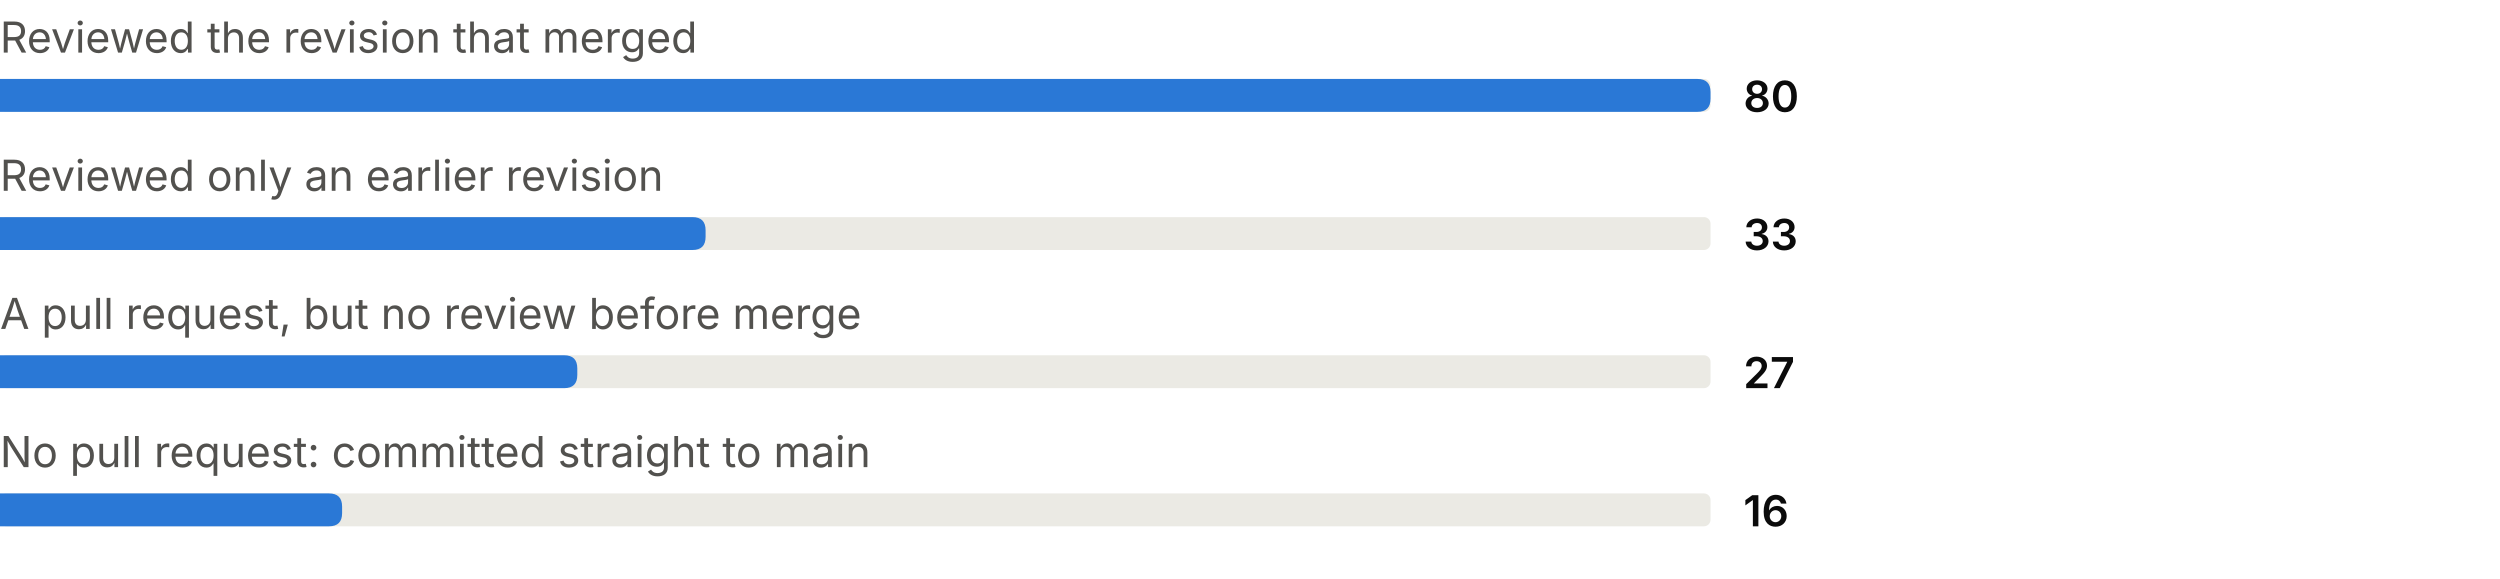
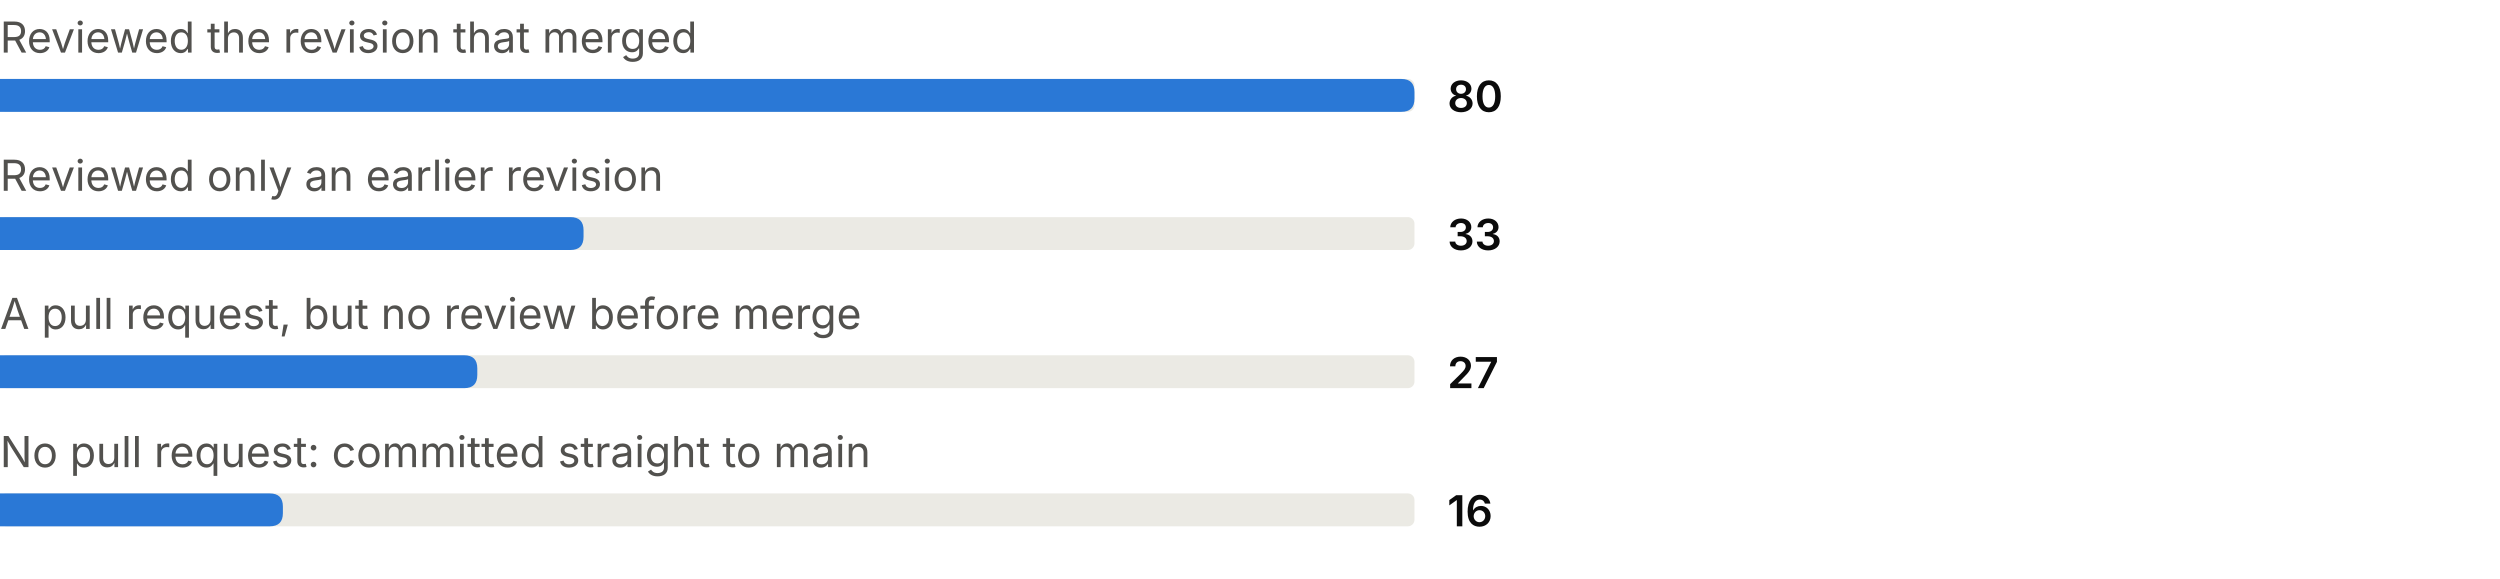
<svg xmlns="http://www.w3.org/2000/svg" width="760" height="176" viewBox="0 0 760 176" role="img" aria-label="Whether the bot had reviewed the causing change">
  <text x="0.0" y="16" fill="#52514e" font-size="13" font-weight="400" text-anchor="start" font-family="system-ui, -apple-system, Segoe UI, sans-serif">Reviewed the revision that merged</text>
-   <rect x="0" y="24" width="520" height="10" rx="2" fill="#ebeae4" />
-   <path d="M0,24 H516.0 Q520.0,24 520.0,28 V30 Q520.0,34 516.0,34 H0 Z" fill="#2a78d6" />
-   <text x="530.0" y="34" fill="#0b0b0b" font-size="13" font-weight="600" text-anchor="start" font-family="system-ui, -apple-system, Segoe UI, sans-serif">80</text>
+   <rect x="0" y="24" width="430" height="10" rx="2" fill="#ebeae4" />
+   <path d="M0,24 H426.0 Q430.0,24 430.0,28 V30 Q430.0,34 426.0,34 H0 Z" fill="#2a78d6" />
+   <text x="440.0" y="34" fill="#0b0b0b" font-size="13" font-weight="600" text-anchor="start" font-family="system-ui, -apple-system, Segoe UI, sans-serif">80</text>
  <text x="0.0" y="58" fill="#52514e" font-size="13" font-weight="400" text-anchor="start" font-family="system-ui, -apple-system, Segoe UI, sans-serif">Reviewed only an earlier revision</text>
-   <rect x="0" y="66" width="520" height="10" rx="2" fill="#ebeae4" />
-   <path d="M0,66 H210.5 Q214.5,66 214.5,70 V72 Q214.5,76 210.5,76 H0 Z" fill="#2a78d6" />
-   <text x="530.0" y="76" fill="#0b0b0b" font-size="13" font-weight="600" text-anchor="start" font-family="system-ui, -apple-system, Segoe UI, sans-serif">33</text>
+   <rect x="0" y="66" width="430" height="10" rx="2" fill="#ebeae4" />
+   <path d="M0,66 H173.4 Q177.4,66 177.4,70 V72 Q177.4,76 173.4,76 H0 Z" fill="#2a78d6" />
+   <text x="440.0" y="76" fill="#0b0b0b" font-size="13" font-weight="600" text-anchor="start" font-family="system-ui, -apple-system, Segoe UI, sans-serif">33</text>
  <text x="0.0" y="100" fill="#52514e" font-size="13" font-weight="400" text-anchor="start" font-family="system-ui, -apple-system, Segoe UI, sans-serif">A pull request, but no review before merge</text>
-   <rect x="0" y="108" width="520" height="10" rx="2" fill="#ebeae4" />
-   <path d="M0,108 H171.5 Q175.5,108 175.5,112 V114 Q175.5,118 171.5,118 H0 Z" fill="#2a78d6" />
-   <text x="530.0" y="118" fill="#0b0b0b" font-size="13" font-weight="600" text-anchor="start" font-family="system-ui, -apple-system, Segoe UI, sans-serif">27</text>
+   <rect x="0" y="108" width="430" height="10" rx="2" fill="#ebeae4" />
+   <path d="M0,108 H141.1 Q145.1,108 145.1,112 V114 Q145.1,118 141.1,118 H0 Z" fill="#2a78d6" />
+   <text x="440.0" y="118" fill="#0b0b0b" font-size="13" font-weight="600" text-anchor="start" font-family="system-ui, -apple-system, Segoe UI, sans-serif">27</text>
  <text x="0.0" y="142" fill="#52514e" font-size="13" font-weight="400" text-anchor="start" font-family="system-ui, -apple-system, Segoe UI, sans-serif">No pull request: committed straight to main</text>
-   <rect x="0" y="150" width="520" height="10" rx="2" fill="#ebeae4" />
-   <path d="M0,150 H100.0 Q104.0,150 104.0,154 V156 Q104.0,160 100.0,160 H0 Z" fill="#2a78d6" />
-   <text x="530.0" y="160" fill="#0b0b0b" font-size="13" font-weight="600" text-anchor="start" font-family="system-ui, -apple-system, Segoe UI, sans-serif">16</text>
+   <rect x="0" y="150" width="430" height="10" rx="2" fill="#ebeae4" />
+   <path d="M0,150 H82.0 Q86.0,150 86.0,154 V156 Q86.0,160 82.0,160 H0 Z" fill="#2a78d6" />
+   <text x="440.0" y="160" fill="#0b0b0b" font-size="13" font-weight="600" text-anchor="start" font-family="system-ui, -apple-system, Segoe UI, sans-serif">16</text>
</svg>
